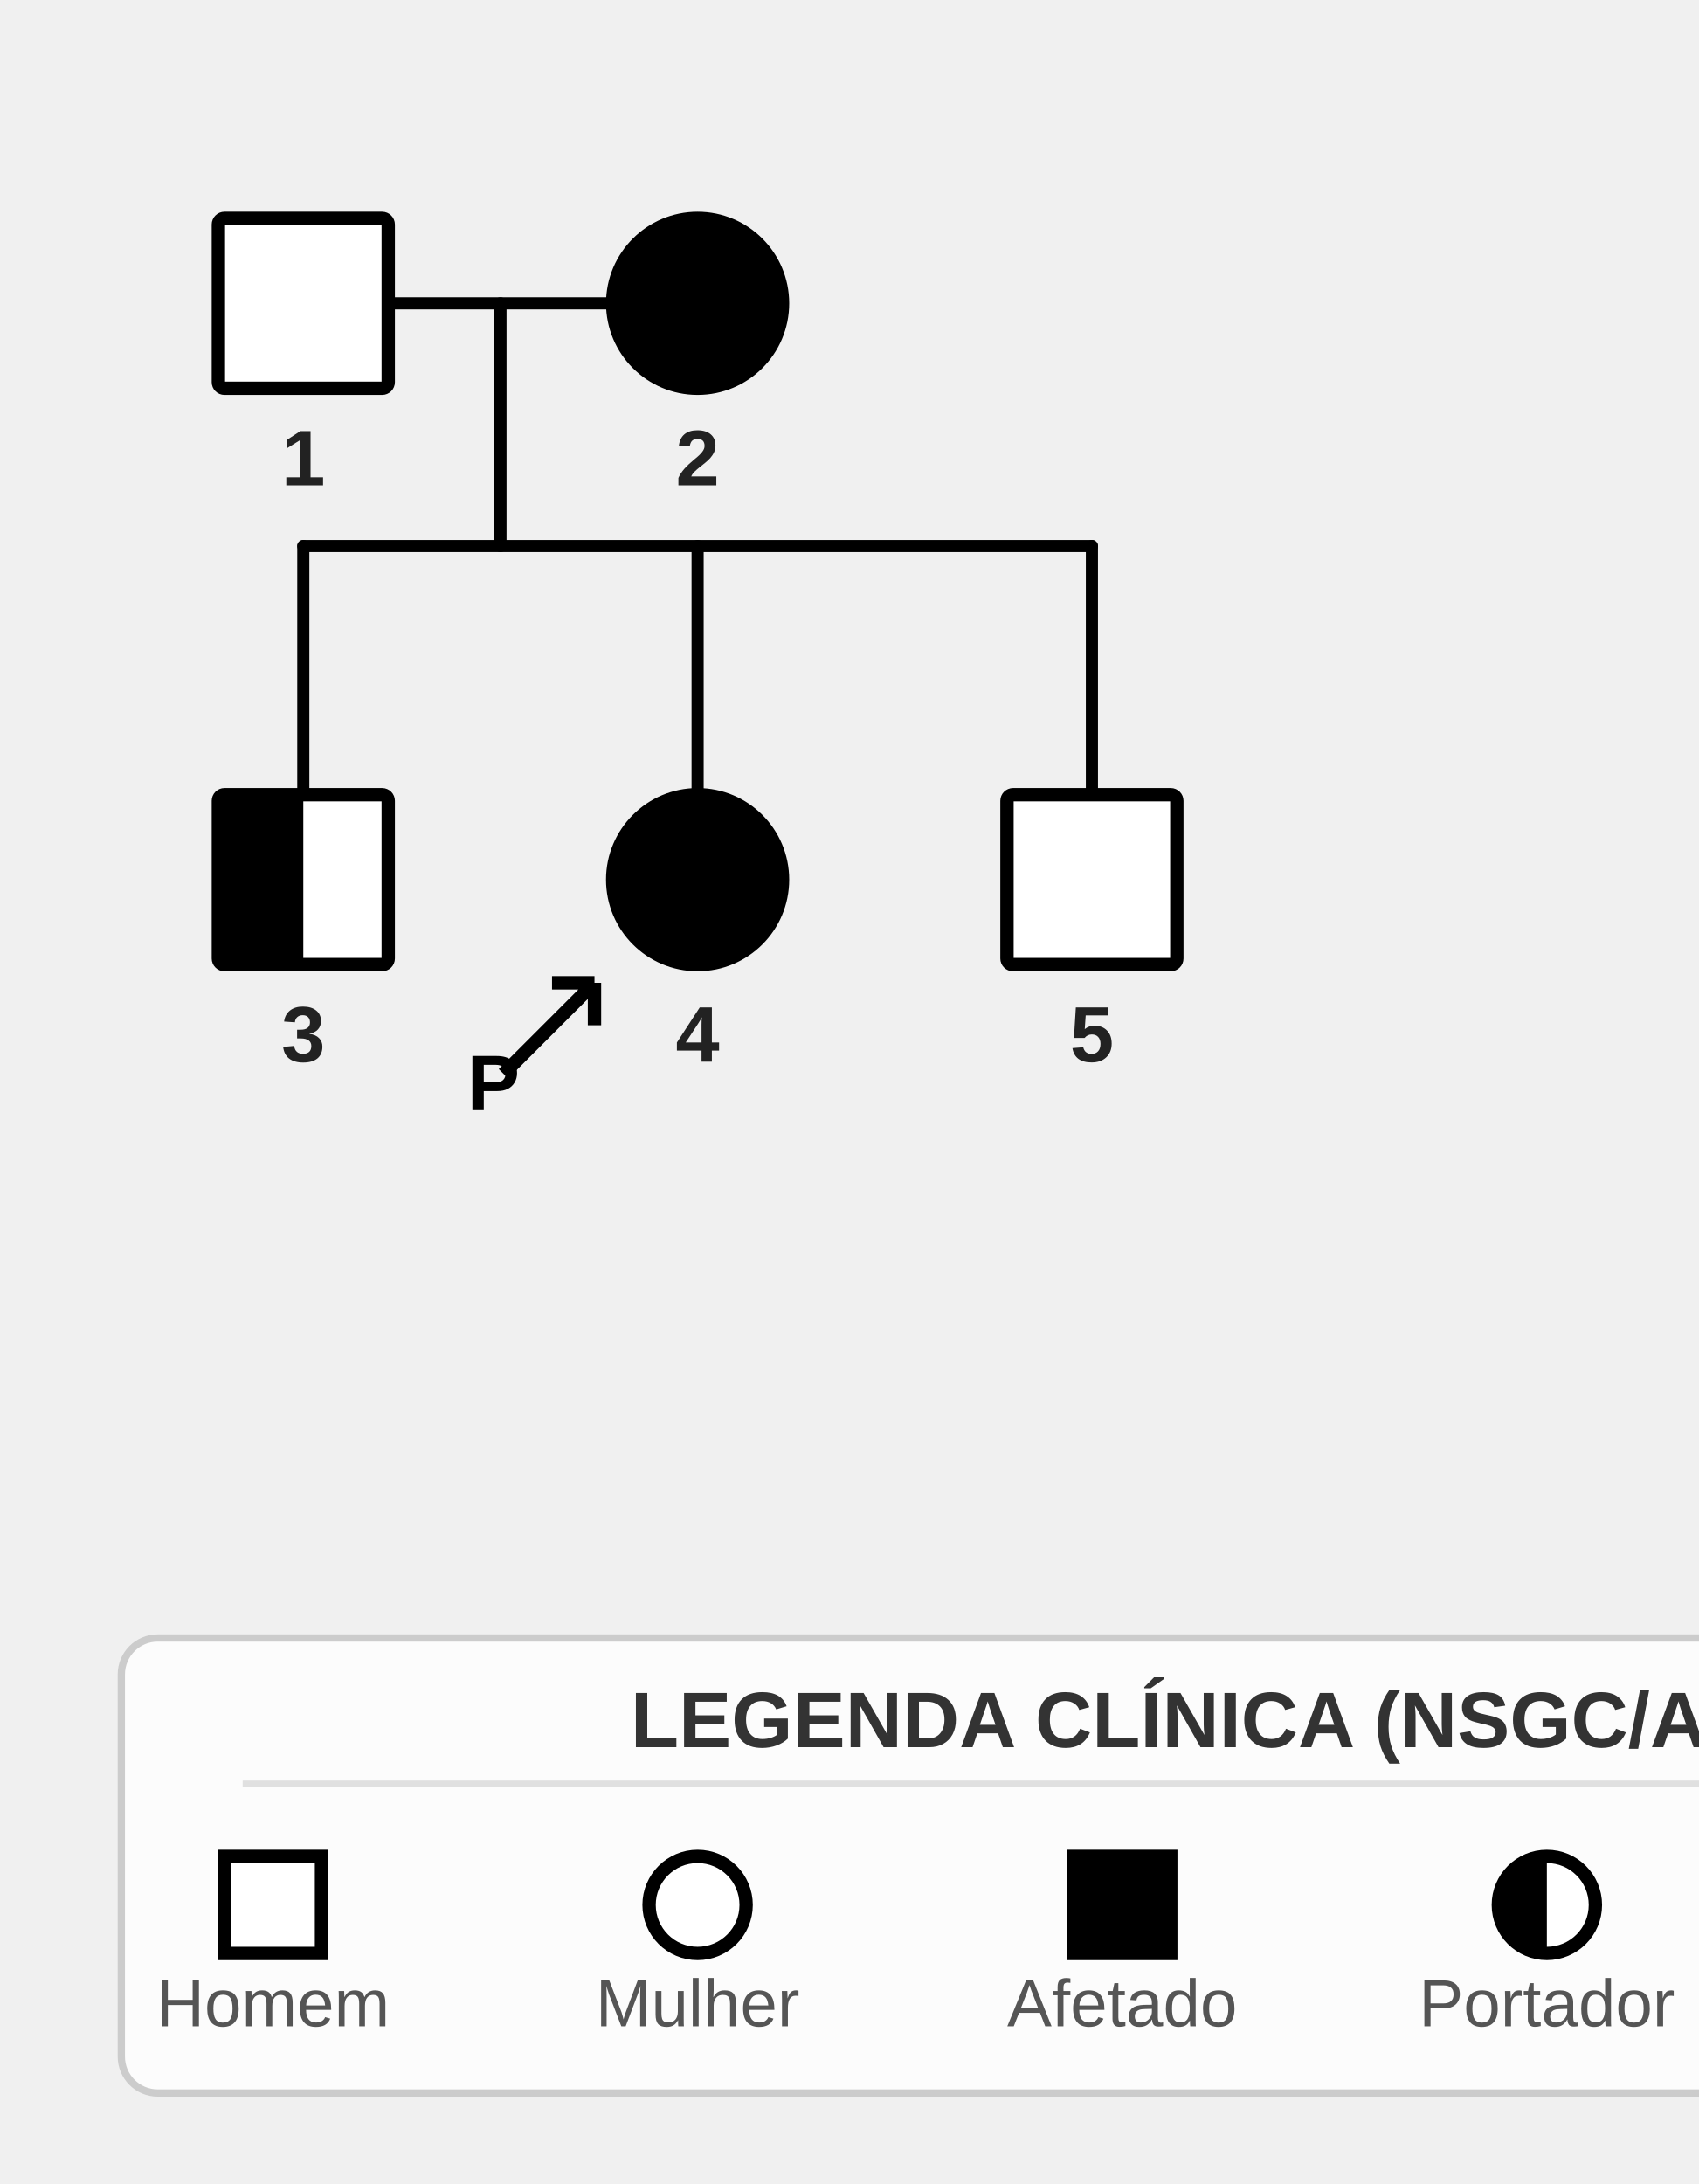
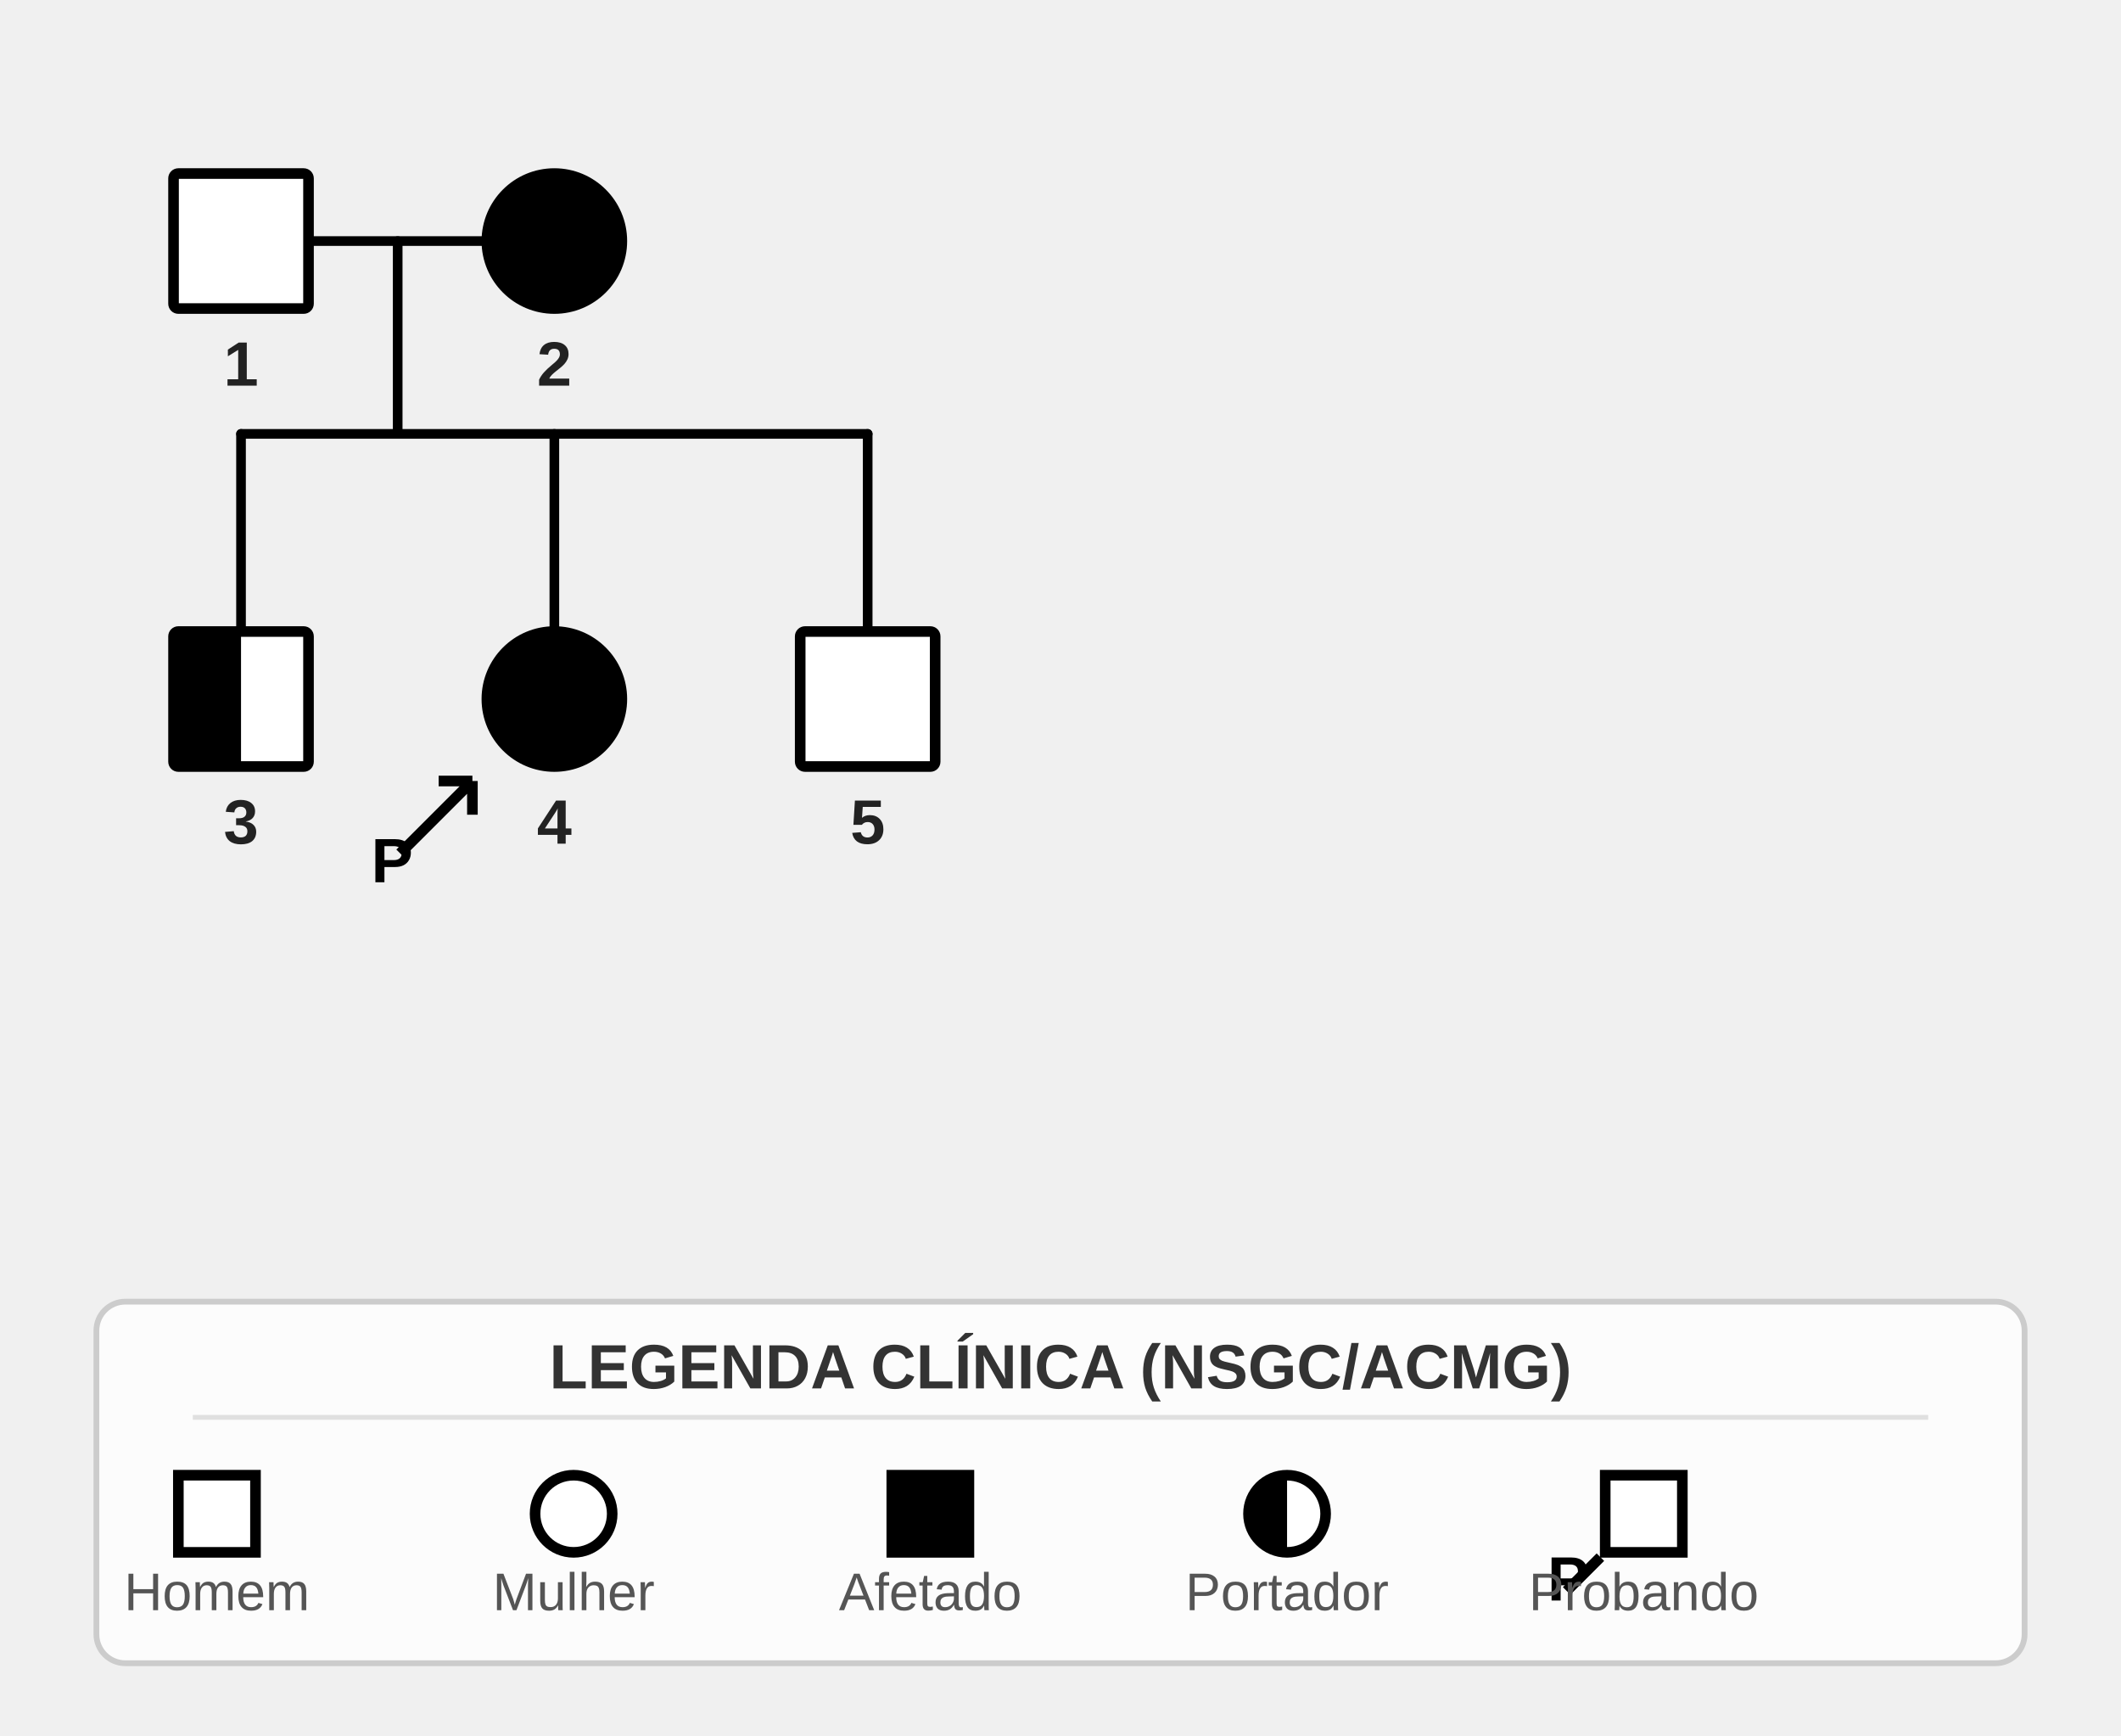
- <svg xmlns="http://www.w3.org/2000/svg" viewBox="0 0 280.0 360.0" width="280.0" height="360.0">
+ <svg xmlns="http://www.w3.org/2000/svg" viewBox="0 0 440.0 360.0" width="440.0" height="360.0">
  <style>
    .sym { stroke: #000000; stroke-width: 2.2; fill: #ffffff; }
    .sym-aff { stroke: #000000; stroke-width: 2.2; fill: #000000; }
    .kin-line { stroke: #000000; stroke-width: 2.0; stroke-linecap: round; }
    .consanguinity-line { stroke: #000000; stroke-width: 2.0; }
    .deceased-slash { stroke: #000000; stroke-width: 2.2; }
    .proband-arrow { stroke: #000000; stroke-width: 2.2; fill: none; }
+     .twin-line { stroke: #000000; stroke-width: 2.0; stroke-linecap: round; }
+     .mz-bar { stroke: #000000; stroke-width: 2.0; stroke-linecap: round; }
    .lbl { font-family: 'Liberation Sans', sans-serif; font-size: 13px; font-weight: bold; text-anchor: middle; fill: #222222; }
    .proband-lbl { font-family: 'Liberation Sans', sans-serif; font-size: 13px; font-weight: bold; fill: #000000; }
    .legend-title { font-family: 'Liberation Sans', sans-serif; font-size: 13px; font-weight: bold; text-anchor: middle; fill: #333333; }
    .legend-lbl { font-family: 'Liberation Sans', sans-serif; font-size: 11px; text-anchor: middle; fill: #555555; }
  </style>
  <line class="kin-line marriage-line" x1="50.0" y1="50.0" x2="115.0" y2="50.0" />
  <line class="kin-line" x1="82.5" y1="50.0" x2="82.5" y2="90.0" />
  <line class="kin-line" x1="50.0" y1="90.0" x2="180.0" y2="90.0" />
  <line class="kin-line" x1="50.0" y1="90.0" x2="50.0" y2="131.0" />
  <line class="kin-line" x1="115.0" y1="90.0" x2="115.0" y2="131.0" />
  <line class="kin-line" x1="180.0" y1="90.0" x2="180.0" y2="131.0" />
  <rect class="sym" x="36.0" y="36.0" width="28" height="28" rx="1" />
  <text class="lbl" x="50.0" y="80.0">1</text>
  <circle class="sym-aff" cx="115.0" cy="50.0" r="14" />
  <text class="lbl" x="115.0" y="80.0">2</text>
  <rect class="sym" x="36.0" y="131.0" width="28" height="28" rx="1" />
  <rect x="36.0" y="131.0" width="14" height="28" fill="#000000" />
  <text class="lbl" x="50.0" y="175.0">3</text>
  <circle class="sym-aff" cx="115.0" cy="145.0" r="14" />
  <path class="proband-arrow" d="M 83.0 177.0 L 98.0 162.0 M 98.0 162.0 L 91.0 162.0 M 98.0 162.0 L 98.0 169.0" />
  <text class="proband-lbl" x="77.0" y="183.0">P</text>
  <text class="lbl" x="115.0" y="175.0">4</text>
  <rect class="sym" x="166.0" y="131.0" width="28" height="28" rx="1" />
  <text class="lbl" x="180.0" y="175.0">5</text>
  <g class="card-legend">
-     <rect x="20.0" y="270.0" width="380.0" height="75.0" rx="6" fill="#fcfcfc" stroke="#cccccc" stroke-width="1.2" />
-     <text class="legend-title" x="210.0" y="288.0">LEGENDA CLÍNICA (NSGC/ACMG)</text>
-     <line x1="40.0" y1="294.0" x2="380.0" y2="294.0" stroke="#e0e0e0" stroke-width="1" />
+     <rect x="20.0" y="270.0" width="400.0" height="75.0" rx="6" fill="#fcfcfc" stroke="#cccccc" stroke-width="1.2" />
+     <text class="legend-title" x="220.0" y="288.0">LEGENDA CLÍNICA (NSGC/ACMG)</text>
+     <line x1="40.0" y1="294.0" x2="400.0" y2="294.0" stroke="#e0e0e0" stroke-width="1" />
    <rect class="sym" x="37.0" y="306.0" width="16" height="16" />
    <text class="legend-lbl" x="45.0" y="334.0">Homem</text>
-     <circle class="sym" cx="115.0" cy="314.0" r="8" />
-     <text class="legend-lbl" x="115.0" y="334.0">Mulher</text>
-     <rect class="sym-aff" x="177.0" y="306.0" width="16" height="16" />
-     <text class="legend-lbl" x="185.0" y="334.0">Afetado</text>
-     <circle class="sym" cx="255.0" cy="314.0" r="8" />
-     <path d="M 255.0 306.0 A 8 8 0 0 0 255.0 322.0 Z" fill="#000" />
-     <text class="legend-lbl" x="255.0" y="334.0">Portador</text>
-     <rect class="sym" x="317.0" y="306.0" width="16" height="16" />
-     <path class="proband-arrow" d="M 309.0 330.0 L 316.0 323.0" />
-     <text class="proband-lbl" font-size="10" x="305.0" y="332.0">P</text>
-     <text class="legend-lbl" x="325.0" y="334.0">Probando</text>
+     <circle class="sym" cx="119.0" cy="314.0" r="8" />
+     <text class="legend-lbl" x="119.0" y="334.0">Mulher</text>
+     <rect class="sym-aff" x="185.0" y="306.0" width="16" height="16" />
+     <text class="legend-lbl" x="193.0" y="334.0">Afetado</text>
+     <circle class="sym" cx="267.0" cy="314.0" r="8" />
+     <path d="M 267.0 306.0 A 8 8 0 0 0 267.0 322.0 Z" fill="#000" />
+     <text class="legend-lbl" x="267.0" y="334.0">Portador</text>
+     <rect class="sym" x="333.0" y="306.0" width="16" height="16" />
+     <path class="proband-arrow" d="M 325.0 330.0 L 332.0 323.0" />
+     <text class="proband-lbl" font-size="10" x="321.0" y="332.0">P</text>
+     <text class="legend-lbl" x="341.0" y="334.0">Probando</text>
  </g>
</svg>
